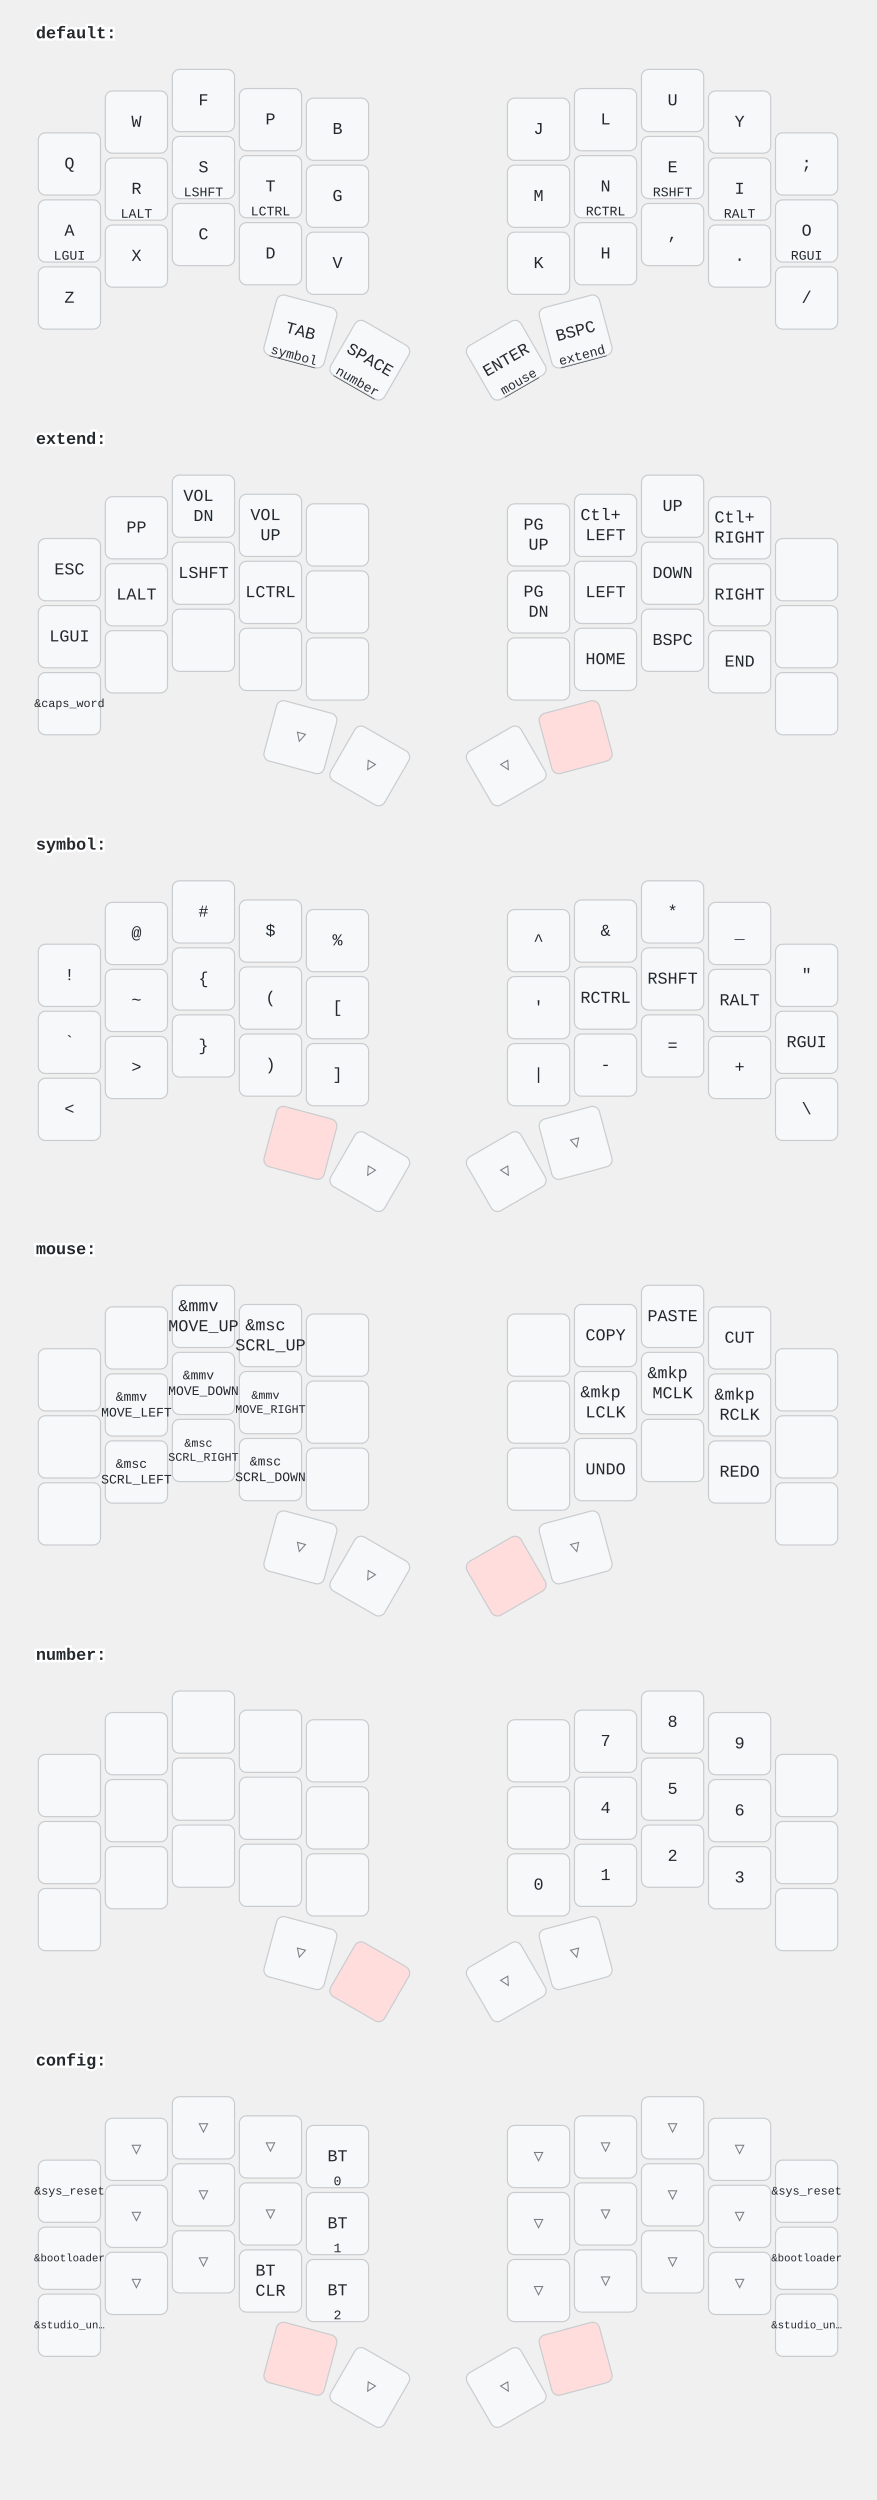
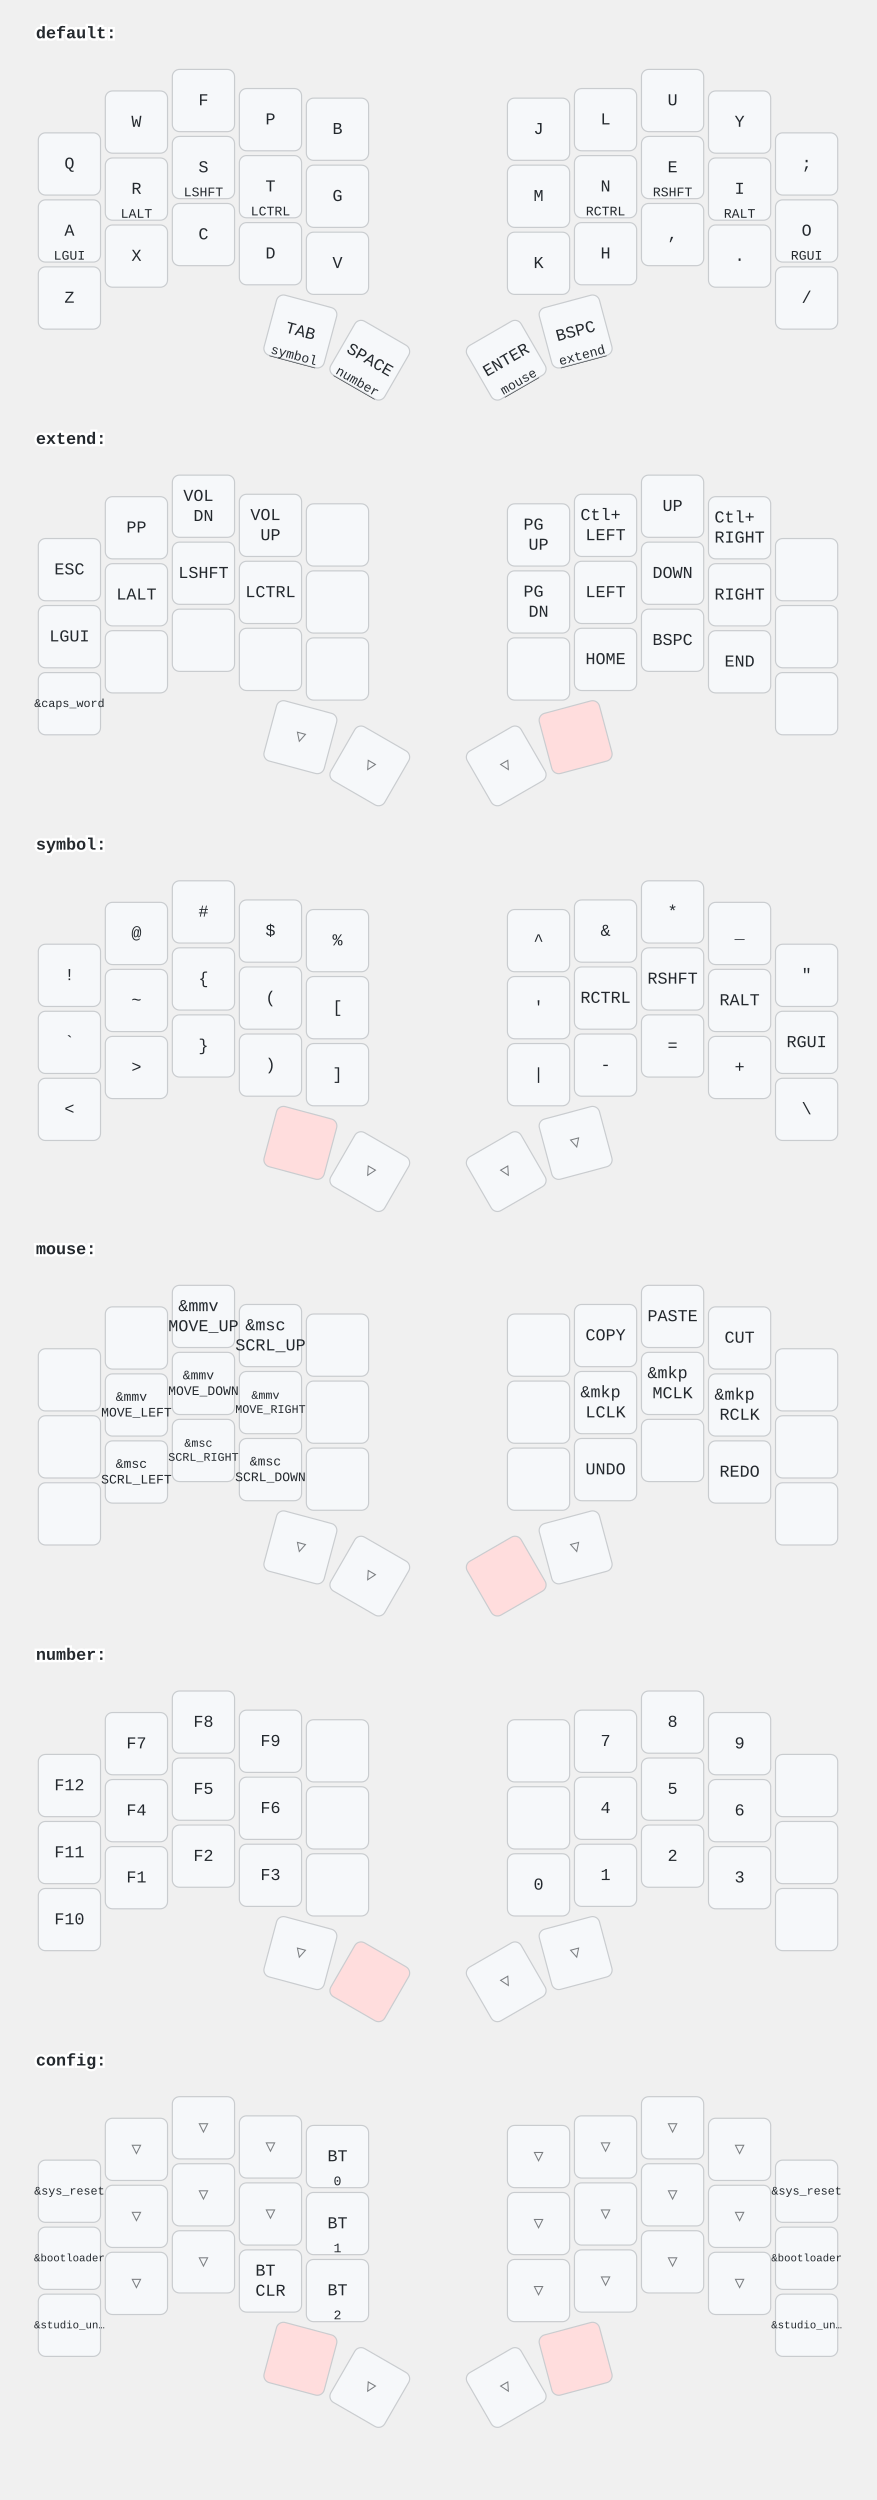
<svg xmlns="http://www.w3.org/2000/svg" width="732" height="2089" viewBox="0 0 732 2089" class="keymap">
  <style>/* inherit to force styles through use tags */
svg path {
    fill: inherit;
}

/* font and background color specifications */
svg.keymap {
    font-family: SFMono-Regular,Consolas,Liberation Mono,Menlo,monospace;
    font-size: 14px;
    font-kerning: normal;
    text-rendering: optimizeLegibility;
    fill: #24292e;
}

/* default key styling */
rect.key {
    fill: #f6f8fa;
}

rect.key, rect.combo {
    stroke: #c9cccf;
    stroke-width: 1;
}

/* default key side styling, only used is draw_key_sides is set */
rect.side {
    filter: brightness(90%);
}

/* color accent for combo boxes */
rect.combo, rect.combo-separate {
    fill: #cdf;
}

/* color accent for held keys */
rect.held, rect.combo.held {
    fill: #fdd;
}

/* color accent for ghost (optional) keys */
rect.ghost, rect.combo.ghost {
    stroke-dasharray: 4, 4;
    stroke-width: 2;
}

text {
    text-anchor: middle;
    dominant-baseline: middle;
}

/* styling for layer labels */
text.label {
    font-weight: bold;
    text-anchor: start;
    stroke: white;
    stroke-width: 4;
    paint-order: stroke;
}

/* styling for optional footer */
text.footer {
    text-anchor: end;
    dominant-baseline: auto;
    stroke: white;
    stroke-width: 4;
    paint-order: stroke;
}

/* styling for combo tap, and key hold/shifted label text */
text.combo, text.hold, text.shifted {
    font-size: 11px;
}

text.hold {
    text-anchor: middle;
    dominant-baseline: auto;
}

text.shifted {
    text-anchor: middle;
    dominant-baseline: hanging;
}

text.layer-activator {
    text-decoration: underline;
}

/* styling for hold/shifted label text in combo box */
text.combo.hold, text.combo.shifted {
    font-size: 8px;
}

/* lighter symbol for transparent keys */
text.trans {
    fill: #7b7e81;
}

/* styling for combo dendrons */
path.combo {
    stroke-width: 1;
    stroke: gray;
    fill: none;
}

/* Start Tabler Icons Cleanup */
/* cannot use height/width with glyphs */
.icon-tabler &gt; path {
    fill: inherit;
    stroke: inherit;
    stroke-width: 2;
}
/* hide tabler's default box */
.icon-tabler &gt; path[stroke="none"][fill="none"] {
    visibility: hidden;
}
/* End Tabler Icons Cleanup */
</style>
  <g transform="translate(30, 0)" class="layer-default">
    <text x="0" y="28" class="label" id="default">default:</text>
    <g transform="translate(0, 56)">
      <g transform="translate(28, 81)" class="key keypos-0">
        <rect rx="6" ry="6" x="-26" y="-26" width="52" height="52" class="key" />
        <text x="0" y="0" class="key tap">Q</text>
      </g>
      <g transform="translate(84, 46)" class="key keypos-1">
        <rect rx="6" ry="6" x="-26" y="-26" width="52" height="52" class="key" />
        <text x="0" y="0" class="key tap">W</text>
      </g>
      <g transform="translate(140, 28)" class="key keypos-2">
        <rect rx="6" ry="6" x="-26" y="-26" width="52" height="52" class="key" />
        <text x="0" y="0" class="key tap">F</text>
      </g>
      <g transform="translate(196, 44)" class="key keypos-3">
        <rect rx="6" ry="6" x="-26" y="-26" width="52" height="52" class="key" />
        <text x="0" y="0" class="key tap">P</text>
      </g>
      <g transform="translate(252, 52)" class="key keypos-4">
        <rect rx="6" ry="6" x="-26" y="-26" width="52" height="52" class="key" />
        <text x="0" y="0" class="key tap">B</text>
      </g>
      <g transform="translate(420, 52)" class="key keypos-5">
        <rect rx="6" ry="6" x="-26" y="-26" width="52" height="52" class="key" />
        <text x="0" y="0" class="key tap">J</text>
      </g>
      <g transform="translate(476, 44)" class="key keypos-6">
        <rect rx="6" ry="6" x="-26" y="-26" width="52" height="52" class="key" />
        <text x="0" y="0" class="key tap">L</text>
      </g>
      <g transform="translate(532, 28)" class="key keypos-7">
        <rect rx="6" ry="6" x="-26" y="-26" width="52" height="52" class="key" />
        <text x="0" y="0" class="key tap">U</text>
      </g>
      <g transform="translate(588, 46)" class="key keypos-8">
        <rect rx="6" ry="6" x="-26" y="-26" width="52" height="52" class="key" />
        <text x="0" y="0" class="key tap">Y</text>
      </g>
      <g transform="translate(644, 81)" class="key keypos-9">
        <rect rx="6" ry="6" x="-26" y="-26" width="52" height="52" class="key" />
        <text x="0" y="0" class="key tap">;</text>
      </g>
      <g transform="translate(28, 137)" class="key keypos-10">
        <rect rx="6" ry="6" x="-26" y="-26" width="52" height="52" class="key" />
        <text x="0" y="0" class="key tap">A</text>
        <text x="0" y="24" class="key hold">LGUI</text>
      </g>
      <g transform="translate(84, 102)" class="key keypos-11">
        <rect rx="6" ry="6" x="-26" y="-26" width="52" height="52" class="key" />
        <text x="0" y="0" class="key tap">R</text>
        <text x="0" y="24" class="key hold">LALT</text>
      </g>
      <g transform="translate(140, 84)" class="key keypos-12">
        <rect rx="6" ry="6" x="-26" y="-26" width="52" height="52" class="key" />
        <text x="0" y="0" class="key tap">S</text>
        <text x="0" y="24" class="key hold">LSHFT</text>
      </g>
      <g transform="translate(196, 100)" class="key keypos-13">
        <rect rx="6" ry="6" x="-26" y="-26" width="52" height="52" class="key" />
        <text x="0" y="0" class="key tap">T</text>
        <text x="0" y="24" class="key hold">LCTRL</text>
      </g>
      <g transform="translate(252, 108)" class="key keypos-14">
        <rect rx="6" ry="6" x="-26" y="-26" width="52" height="52" class="key" />
        <text x="0" y="0" class="key tap">G</text>
      </g>
      <g transform="translate(420, 108)" class="key keypos-15">
        <rect rx="6" ry="6" x="-26" y="-26" width="52" height="52" class="key" />
        <text x="0" y="0" class="key tap">M</text>
      </g>
      <g transform="translate(476, 100)" class="key keypos-16">
        <rect rx="6" ry="6" x="-26" y="-26" width="52" height="52" class="key" />
        <text x="0" y="0" class="key tap">N</text>
        <text x="0" y="24" class="key hold">RCTRL</text>
      </g>
      <g transform="translate(532, 84)" class="key keypos-17">
        <rect rx="6" ry="6" x="-26" y="-26" width="52" height="52" class="key" />
        <text x="0" y="0" class="key tap">E</text>
        <text x="0" y="24" class="key hold">RSHFT</text>
      </g>
      <g transform="translate(588, 102)" class="key keypos-18">
        <rect rx="6" ry="6" x="-26" y="-26" width="52" height="52" class="key" />
        <text x="0" y="0" class="key tap">I</text>
        <text x="0" y="24" class="key hold">RALT</text>
      </g>
      <g transform="translate(644, 137)" class="key keypos-19">
        <rect rx="6" ry="6" x="-26" y="-26" width="52" height="52" class="key" />
        <text x="0" y="0" class="key tap">O</text>
        <text x="0" y="24" class="key hold">RGUI</text>
      </g>
      <g transform="translate(28, 193)" class="key keypos-20">
        <rect rx="6" ry="6" x="-26" y="-26" width="52" height="52" class="key" />
        <text x="0" y="0" class="key tap">Z</text>
      </g>
      <g transform="translate(84, 158)" class="key keypos-21">
        <rect rx="6" ry="6" x="-26" y="-26" width="52" height="52" class="key" />
        <text x="0" y="0" class="key tap">X</text>
      </g>
      <g transform="translate(140, 140)" class="key keypos-22">
        <rect rx="6" ry="6" x="-26" y="-26" width="52" height="52" class="key" />
        <text x="0" y="0" class="key tap">C</text>
      </g>
      <g transform="translate(196, 156)" class="key keypos-23">
        <rect rx="6" ry="6" x="-26" y="-26" width="52" height="52" class="key" />
        <text x="0" y="0" class="key tap">D</text>
      </g>
      <g transform="translate(252, 164)" class="key keypos-24">
        <rect rx="6" ry="6" x="-26" y="-26" width="52" height="52" class="key" />
        <text x="0" y="0" class="key tap">V</text>
      </g>
      <g transform="translate(420, 164)" class="key keypos-25">
        <rect rx="6" ry="6" x="-26" y="-26" width="52" height="52" class="key" />
        <text x="0" y="0" class="key tap">K</text>
      </g>
      <g transform="translate(476, 156)" class="key keypos-26">
        <rect rx="6" ry="6" x="-26" y="-26" width="52" height="52" class="key" />
        <text x="0" y="0" class="key tap">H</text>
      </g>
      <g transform="translate(532, 140)" class="key keypos-27">
        <rect rx="6" ry="6" x="-26" y="-26" width="52" height="52" class="key" />
        <text x="0" y="0" class="key tap">,</text>
      </g>
      <g transform="translate(588, 158)" class="key keypos-28">
        <rect rx="6" ry="6" x="-26" y="-26" width="52" height="52" class="key" />
        <text x="0" y="0" class="key tap">.</text>
      </g>
      <g transform="translate(644, 193)" class="key keypos-29">
        <rect rx="6" ry="6" x="-26" y="-26" width="52" height="52" class="key" />
        <text x="0" y="0" class="key tap">/</text>
      </g>
      <g transform="translate(221, 221) rotate(15.0)" class="key keypos-30">
        <rect rx="6" ry="6" x="-26" y="-26" width="52" height="52" class="key" />
        <text x="0" y="0" class="key tap">TAB</text>
        <a href="#symbol">
          <text x="0" y="24" class="key hold layer-activator">symbol</text>
        </a>
      </g>
      <g transform="translate(279, 245) rotate(30.0)" class="key keypos-31">
        <rect rx="6" ry="6" x="-26" y="-26" width="52" height="52" class="key" />
        <text x="0" y="0" class="key tap">SPACE</text>
        <a href="#number">
          <text x="0" y="24" class="key hold layer-activator">number</text>
        </a>
      </g>
      <g transform="translate(393, 245) rotate(-30.0)" class="key keypos-32">
        <rect rx="6" ry="6" x="-26" y="-26" width="52" height="52" class="key" />
        <text x="0" y="0" class="key tap">ENTER</text>
        <a href="#mouse">
          <text x="0" y="24" class="key hold layer-activator">mouse</text>
        </a>
      </g>
      <g transform="translate(451, 221) rotate(-15.0)" class="key keypos-33">
        <rect rx="6" ry="6" x="-26" y="-26" width="52" height="52" class="key" />
        <text x="0" y="0" class="key tap">BSPC</text>
        <a href="#extend">
          <text x="0" y="24" class="key hold layer-activator">extend</text>
        </a>
      </g>
    </g>
  </g>
  <g transform="translate(30, 339)" class="layer-extend">
    <text x="0" y="28" class="label" id="extend">extend:</text>
    <g transform="translate(0, 56)">
      <g transform="translate(28, 81)" class="key keypos-0">
        <rect rx="6" ry="6" x="-26" y="-26" width="52" height="52" class="key" />
        <text x="0" y="0" class="key tap">ESC</text>
      </g>
      <g transform="translate(84, 46)" class="key keypos-1">
        <rect rx="6" ry="6" x="-26" y="-26" width="52" height="52" class="key" />
        <text x="0" y="0" class="key tap">PP</text>
      </g>
      <g transform="translate(140, 28)" class="key keypos-2">
        <rect rx="6" ry="6" x="-26" y="-26" width="52" height="52" class="key" />
        <text x="0" y="0" class="key tap">
          <tspan x="0" dy="-0.6em">VOL</tspan>
          <tspan x="0" dy="1.2em">DN</tspan>
        </text>
      </g>
      <g transform="translate(196, 44)" class="key keypos-3">
        <rect rx="6" ry="6" x="-26" y="-26" width="52" height="52" class="key" />
        <text x="0" y="0" class="key tap">
          <tspan x="0" dy="-0.6em">VOL</tspan>
          <tspan x="0" dy="1.2em">UP</tspan>
        </text>
      </g>
      <g transform="translate(252, 52)" class="key keypos-4">
        <rect rx="6" ry="6" x="-26" y="-26" width="52" height="52" class="key" />
      </g>
      <g transform="translate(420, 52)" class="key keypos-5">
        <rect rx="6" ry="6" x="-26" y="-26" width="52" height="52" class="key" />
        <text x="0" y="0" class="key tap">
          <tspan x="0" dy="-0.6em">PG</tspan>
          <tspan x="0" dy="1.2em">UP</tspan>
        </text>
      </g>
      <g transform="translate(476, 44)" class="key keypos-6">
        <rect rx="6" ry="6" x="-26" y="-26" width="52" height="52" class="key" />
        <text x="0" y="0" class="key tap">
          <tspan x="0" dy="-0.6em">Ctl+</tspan>
          <tspan x="0" dy="1.2em">LEFT</tspan>
        </text>
      </g>
      <g transform="translate(532, 28)" class="key keypos-7">
        <rect rx="6" ry="6" x="-26" y="-26" width="52" height="52" class="key" />
        <text x="0" y="0" class="key tap">UP</text>
      </g>
      <g transform="translate(588, 46)" class="key keypos-8">
        <rect rx="6" ry="6" x="-26" y="-26" width="52" height="52" class="key" />
        <text x="0" y="0" class="key tap">
          <tspan x="0" dy="-0.6em">Ctl+</tspan>
          <tspan x="0" dy="1.2em">RIGHT</tspan>
        </text>
      </g>
      <g transform="translate(644, 81)" class="key keypos-9">
        <rect rx="6" ry="6" x="-26" y="-26" width="52" height="52" class="key" />
      </g>
      <g transform="translate(28, 137)" class="key keypos-10">
        <rect rx="6" ry="6" x="-26" y="-26" width="52" height="52" class="key" />
        <text x="0" y="0" class="key tap">LGUI</text>
      </g>
      <g transform="translate(84, 102)" class="key keypos-11">
        <rect rx="6" ry="6" x="-26" y="-26" width="52" height="52" class="key" />
        <text x="0" y="0" class="key tap">LALT</text>
      </g>
      <g transform="translate(140, 84)" class="key keypos-12">
        <rect rx="6" ry="6" x="-26" y="-26" width="52" height="52" class="key" />
        <text x="0" y="0" class="key tap">LSHFT</text>
      </g>
      <g transform="translate(196, 100)" class="key keypos-13">
        <rect rx="6" ry="6" x="-26" y="-26" width="52" height="52" class="key" />
        <text x="0" y="0" class="key tap">LCTRL</text>
      </g>
      <g transform="translate(252, 108)" class="key keypos-14">
        <rect rx="6" ry="6" x="-26" y="-26" width="52" height="52" class="key" />
      </g>
      <g transform="translate(420, 108)" class="key keypos-15">
        <rect rx="6" ry="6" x="-26" y="-26" width="52" height="52" class="key" />
        <text x="0" y="0" class="key tap">
          <tspan x="0" dy="-0.6em">PG</tspan>
          <tspan x="0" dy="1.2em">DN</tspan>
        </text>
      </g>
      <g transform="translate(476, 100)" class="key keypos-16">
        <rect rx="6" ry="6" x="-26" y="-26" width="52" height="52" class="key" />
        <text x="0" y="0" class="key tap">LEFT</text>
      </g>
      <g transform="translate(532, 84)" class="key keypos-17">
        <rect rx="6" ry="6" x="-26" y="-26" width="52" height="52" class="key" />
        <text x="0" y="0" class="key tap">DOWN</text>
      </g>
      <g transform="translate(588, 102)" class="key keypos-18">
        <rect rx="6" ry="6" x="-26" y="-26" width="52" height="52" class="key" />
        <text x="0" y="0" class="key tap">RIGHT</text>
      </g>
      <g transform="translate(644, 137)" class="key keypos-19">
        <rect rx="6" ry="6" x="-26" y="-26" width="52" height="52" class="key" />
      </g>
      <g transform="translate(28, 193)" class="key keypos-20">
        <rect rx="6" ry="6" x="-26" y="-26" width="52" height="52" class="key" />
        <text x="0" y="0" class="key tap">
          <tspan style="font-size: 70%">&amp;caps_word</tspan>
        </text>
      </g>
      <g transform="translate(84, 158)" class="key keypos-21">
        <rect rx="6" ry="6" x="-26" y="-26" width="52" height="52" class="key" />
      </g>
      <g transform="translate(140, 140)" class="key keypos-22">
        <rect rx="6" ry="6" x="-26" y="-26" width="52" height="52" class="key" />
      </g>
      <g transform="translate(196, 156)" class="key keypos-23">
        <rect rx="6" ry="6" x="-26" y="-26" width="52" height="52" class="key" />
      </g>
      <g transform="translate(252, 164)" class="key keypos-24">
        <rect rx="6" ry="6" x="-26" y="-26" width="52" height="52" class="key" />
      </g>
      <g transform="translate(420, 164)" class="key keypos-25">
        <rect rx="6" ry="6" x="-26" y="-26" width="52" height="52" class="key" />
      </g>
      <g transform="translate(476, 156)" class="key keypos-26">
        <rect rx="6" ry="6" x="-26" y="-26" width="52" height="52" class="key" />
        <text x="0" y="0" class="key tap">HOME</text>
      </g>
      <g transform="translate(532, 140)" class="key keypos-27">
        <rect rx="6" ry="6" x="-26" y="-26" width="52" height="52" class="key" />
        <text x="0" y="0" class="key tap">BSPC</text>
      </g>
      <g transform="translate(588, 158)" class="key keypos-28">
        <rect rx="6" ry="6" x="-26" y="-26" width="52" height="52" class="key" />
        <text x="0" y="0" class="key tap">END</text>
      </g>
      <g transform="translate(644, 193)" class="key keypos-29">
        <rect rx="6" ry="6" x="-26" y="-26" width="52" height="52" class="key" />
      </g>
      <g transform="translate(221, 221) rotate(15.0)" class="key trans keypos-30">
        <rect rx="6" ry="6" x="-26" y="-26" width="52" height="52" class="key trans" />
        <text x="0" y="0" class="key trans tap">▽</text>
      </g>
      <g transform="translate(279, 245) rotate(30.0)" class="key trans keypos-31">
        <rect rx="6" ry="6" x="-26" y="-26" width="52" height="52" class="key trans" />
        <text x="0" y="0" class="key trans tap">▽</text>
      </g>
      <g transform="translate(393, 245) rotate(-30.0)" class="key trans keypos-32">
        <rect rx="6" ry="6" x="-26" y="-26" width="52" height="52" class="key trans" />
        <text x="0" y="0" class="key trans tap">▽</text>
      </g>
      <g transform="translate(451, 221) rotate(-15.0)" class="key held keypos-33">
        <rect rx="6" ry="6" x="-26" y="-26" width="52" height="52" class="key held" />
      </g>
    </g>
  </g>
  <g transform="translate(30, 678)" class="layer-symbol">
    <text x="0" y="28" class="label" id="symbol">symbol:</text>
    <g transform="translate(0, 56)">
      <g transform="translate(28, 81)" class="key keypos-0">
        <rect rx="6" ry="6" x="-26" y="-26" width="52" height="52" class="key" />
        <text x="0" y="0" class="key tap">!</text>
      </g>
      <g transform="translate(84, 46)" class="key keypos-1">
        <rect rx="6" ry="6" x="-26" y="-26" width="52" height="52" class="key" />
        <text x="0" y="0" class="key tap">@</text>
      </g>
      <g transform="translate(140, 28)" class="key keypos-2">
        <rect rx="6" ry="6" x="-26" y="-26" width="52" height="52" class="key" />
        <text x="0" y="0" class="key tap">#</text>
      </g>
      <g transform="translate(196, 44)" class="key keypos-3">
        <rect rx="6" ry="6" x="-26" y="-26" width="52" height="52" class="key" />
        <text x="0" y="0" class="key tap">$</text>
      </g>
      <g transform="translate(252, 52)" class="key keypos-4">
        <rect rx="6" ry="6" x="-26" y="-26" width="52" height="52" class="key" />
        <text x="0" y="0" class="key tap">%</text>
      </g>
      <g transform="translate(420, 52)" class="key keypos-5">
        <rect rx="6" ry="6" x="-26" y="-26" width="52" height="52" class="key" />
        <text x="0" y="0" class="key tap">^</text>
      </g>
      <g transform="translate(476, 44)" class="key keypos-6">
        <rect rx="6" ry="6" x="-26" y="-26" width="52" height="52" class="key" />
        <text x="0" y="0" class="key tap">&amp;</text>
      </g>
      <g transform="translate(532, 28)" class="key keypos-7">
        <rect rx="6" ry="6" x="-26" y="-26" width="52" height="52" class="key" />
        <text x="0" y="0" class="key tap">*</text>
      </g>
      <g transform="translate(588, 46)" class="key keypos-8">
        <rect rx="6" ry="6" x="-26" y="-26" width="52" height="52" class="key" />
        <text x="0" y="0" class="key tap">_</text>
      </g>
      <g transform="translate(644, 81)" class="key keypos-9">
        <rect rx="6" ry="6" x="-26" y="-26" width="52" height="52" class="key" />
        <text x="0" y="0" class="key tap">"</text>
      </g>
      <g transform="translate(28, 137)" class="key keypos-10">
        <rect rx="6" ry="6" x="-26" y="-26" width="52" height="52" class="key" />
        <text x="0" y="0" class="key tap">`</text>
      </g>
      <g transform="translate(84, 102)" class="key keypos-11">
        <rect rx="6" ry="6" x="-26" y="-26" width="52" height="52" class="key" />
        <text x="0" y="0" class="key tap">~</text>
      </g>
      <g transform="translate(140, 84)" class="key keypos-12">
        <rect rx="6" ry="6" x="-26" y="-26" width="52" height="52" class="key" />
        <text x="0" y="0" class="key tap">{</text>
      </g>
      <g transform="translate(196, 100)" class="key keypos-13">
        <rect rx="6" ry="6" x="-26" y="-26" width="52" height="52" class="key" />
        <text x="0" y="0" class="key tap">(</text>
      </g>
      <g transform="translate(252, 108)" class="key keypos-14">
        <rect rx="6" ry="6" x="-26" y="-26" width="52" height="52" class="key" />
        <text x="0" y="0" class="key tap">[</text>
      </g>
      <g transform="translate(420, 108)" class="key keypos-15">
        <rect rx="6" ry="6" x="-26" y="-26" width="52" height="52" class="key" />
        <text x="0" y="0" class="key tap">'</text>
      </g>
      <g transform="translate(476, 100)" class="key keypos-16">
        <rect rx="6" ry="6" x="-26" y="-26" width="52" height="52" class="key" />
        <text x="0" y="0" class="key tap">RCTRL</text>
      </g>
      <g transform="translate(532, 84)" class="key keypos-17">
        <rect rx="6" ry="6" x="-26" y="-26" width="52" height="52" class="key" />
        <text x="0" y="0" class="key tap">RSHFT</text>
      </g>
      <g transform="translate(588, 102)" class="key keypos-18">
        <rect rx="6" ry="6" x="-26" y="-26" width="52" height="52" class="key" />
        <text x="0" y="0" class="key tap">RALT</text>
      </g>
      <g transform="translate(644, 137)" class="key keypos-19">
        <rect rx="6" ry="6" x="-26" y="-26" width="52" height="52" class="key" />
        <text x="0" y="0" class="key tap">RGUI</text>
      </g>
      <g transform="translate(28, 193)" class="key keypos-20">
        <rect rx="6" ry="6" x="-26" y="-26" width="52" height="52" class="key" />
        <text x="0" y="0" class="key tap">&lt;</text>
      </g>
      <g transform="translate(84, 158)" class="key keypos-21">
        <rect rx="6" ry="6" x="-26" y="-26" width="52" height="52" class="key" />
        <text x="0" y="0" class="key tap">&gt;</text>
      </g>
      <g transform="translate(140, 140)" class="key keypos-22">
        <rect rx="6" ry="6" x="-26" y="-26" width="52" height="52" class="key" />
        <text x="0" y="0" class="key tap">}</text>
      </g>
      <g transform="translate(196, 156)" class="key keypos-23">
        <rect rx="6" ry="6" x="-26" y="-26" width="52" height="52" class="key" />
        <text x="0" y="0" class="key tap">)</text>
      </g>
      <g transform="translate(252, 164)" class="key keypos-24">
        <rect rx="6" ry="6" x="-26" y="-26" width="52" height="52" class="key" />
        <text x="0" y="0" class="key tap">]</text>
      </g>
      <g transform="translate(420, 164)" class="key keypos-25">
        <rect rx="6" ry="6" x="-26" y="-26" width="52" height="52" class="key" />
        <text x="0" y="0" class="key tap">|</text>
      </g>
      <g transform="translate(476, 156)" class="key keypos-26">
        <rect rx="6" ry="6" x="-26" y="-26" width="52" height="52" class="key" />
        <text x="0" y="0" class="key tap">-</text>
      </g>
      <g transform="translate(532, 140)" class="key keypos-27">
        <rect rx="6" ry="6" x="-26" y="-26" width="52" height="52" class="key" />
        <text x="0" y="0" class="key tap">=</text>
      </g>
      <g transform="translate(588, 158)" class="key keypos-28">
        <rect rx="6" ry="6" x="-26" y="-26" width="52" height="52" class="key" />
        <text x="0" y="0" class="key tap">+</text>
      </g>
      <g transform="translate(644, 193)" class="key keypos-29">
        <rect rx="6" ry="6" x="-26" y="-26" width="52" height="52" class="key" />
        <text x="0" y="0" class="key tap">\</text>
      </g>
      <g transform="translate(221, 221) rotate(15.0)" class="key held keypos-30">
        <rect rx="6" ry="6" x="-26" y="-26" width="52" height="52" class="key held" />
      </g>
      <g transform="translate(279, 245) rotate(30.0)" class="key trans keypos-31">
        <rect rx="6" ry="6" x="-26" y="-26" width="52" height="52" class="key trans" />
        <text x="0" y="0" class="key trans tap">▽</text>
      </g>
      <g transform="translate(393, 245) rotate(-30.0)" class="key trans keypos-32">
        <rect rx="6" ry="6" x="-26" y="-26" width="52" height="52" class="key trans" />
        <text x="0" y="0" class="key trans tap">▽</text>
      </g>
      <g transform="translate(451, 221) rotate(-15.0)" class="key trans keypos-33">
        <rect rx="6" ry="6" x="-26" y="-26" width="52" height="52" class="key trans" />
        <text x="0" y="0" class="key trans tap">▽</text>
      </g>
    </g>
  </g>
  <g transform="translate(30, 1016)" class="layer-mouse">
    <text x="0" y="28" class="label" id="mouse">mouse:</text>
    <g transform="translate(0, 56)">
      <g transform="translate(28, 81)" class="key keypos-0">
        <rect rx="6" ry="6" x="-26" y="-26" width="52" height="52" class="key" />
      </g>
      <g transform="translate(84, 46)" class="key keypos-1">
        <rect rx="6" ry="6" x="-26" y="-26" width="52" height="52" class="key" />
      </g>
      <g transform="translate(140, 28)" class="key keypos-2">
        <rect rx="6" ry="6" x="-26" y="-26" width="52" height="52" class="key" />
        <text x="0" y="0" class="key tap">
          <tspan x="0" dy="-0.6em">&amp;mmv</tspan>
          <tspan x="0" dy="1.2em">MOVE_UP</tspan>
        </text>
      </g>
      <g transform="translate(196, 44)" class="key keypos-3">
        <rect rx="6" ry="6" x="-26" y="-26" width="52" height="52" class="key" />
        <text x="0" y="0" class="key tap">
          <tspan x="0" dy="-0.6em">&amp;msc</tspan>
          <tspan x="0" dy="1.2em">SCRL_UP</tspan>
        </text>
      </g>
      <g transform="translate(252, 52)" class="key keypos-4">
        <rect rx="6" ry="6" x="-26" y="-26" width="52" height="52" class="key" />
      </g>
      <g transform="translate(420, 52)" class="key keypos-5">
        <rect rx="6" ry="6" x="-26" y="-26" width="52" height="52" class="key" />
      </g>
      <g transform="translate(476, 44)" class="key keypos-6">
        <rect rx="6" ry="6" x="-26" y="-26" width="52" height="52" class="key" />
        <text x="0" y="0" class="key tap">COPY</text>
      </g>
      <g transform="translate(532, 28)" class="key keypos-7">
        <rect rx="6" ry="6" x="-26" y="-26" width="52" height="52" class="key" />
        <text x="0" y="0" class="key tap">PASTE</text>
      </g>
      <g transform="translate(588, 46)" class="key keypos-8">
        <rect rx="6" ry="6" x="-26" y="-26" width="52" height="52" class="key" />
        <text x="0" y="0" class="key tap">CUT</text>
      </g>
      <g transform="translate(644, 81)" class="key keypos-9">
        <rect rx="6" ry="6" x="-26" y="-26" width="52" height="52" class="key" />
      </g>
      <g transform="translate(28, 137)" class="key keypos-10">
        <rect rx="6" ry="6" x="-26" y="-26" width="52" height="52" class="key" />
      </g>
      <g transform="translate(84, 102)" class="key keypos-11">
        <rect rx="6" ry="6" x="-26" y="-26" width="52" height="52" class="key" />
        <text x="0" y="0" class="key tap">
          <tspan x="0" dy="-0.6em" style="font-size: 78%">&amp;mmv</tspan>
          <tspan x="0" dy="1.2em" style="font-size: 78%">MOVE_LEFT</tspan>
        </text>
      </g>
      <g transform="translate(140, 84)" class="key keypos-12">
        <rect rx="6" ry="6" x="-26" y="-26" width="52" height="52" class="key" />
        <text x="0" y="0" class="key tap">
          <tspan x="0" dy="-0.6em" style="font-size: 78%">&amp;mmv</tspan>
          <tspan x="0" dy="1.2em" style="font-size: 78%">MOVE_DOWN</tspan>
        </text>
      </g>
      <g transform="translate(196, 100)" class="key keypos-13">
        <rect rx="6" ry="6" x="-26" y="-26" width="52" height="52" class="key" />
        <text x="0" y="0" class="key tap">
          <tspan x="0" dy="-0.6em" style="font-size: 70%">&amp;mmv</tspan>
          <tspan x="0" dy="1.2em" style="font-size: 70%">MOVE_RIGHT</tspan>
        </text>
      </g>
      <g transform="translate(252, 108)" class="key keypos-14">
        <rect rx="6" ry="6" x="-26" y="-26" width="52" height="52" class="key" />
      </g>
      <g transform="translate(420, 108)" class="key keypos-15">
        <rect rx="6" ry="6" x="-26" y="-26" width="52" height="52" class="key" />
      </g>
      <g transform="translate(476, 100)" class="key keypos-16">
        <rect rx="6" ry="6" x="-26" y="-26" width="52" height="52" class="key" />
        <text x="0" y="0" class="key tap">
          <tspan x="0" dy="-0.6em">&amp;mkp</tspan>
          <tspan x="0" dy="1.2em">LCLK</tspan>
        </text>
      </g>
      <g transform="translate(532, 84)" class="key keypos-17">
        <rect rx="6" ry="6" x="-26" y="-26" width="52" height="52" class="key" />
        <text x="0" y="0" class="key tap">
          <tspan x="0" dy="-0.6em">&amp;mkp</tspan>
          <tspan x="0" dy="1.2em">MCLK</tspan>
        </text>
      </g>
      <g transform="translate(588, 102)" class="key keypos-18">
        <rect rx="6" ry="6" x="-26" y="-26" width="52" height="52" class="key" />
        <text x="0" y="0" class="key tap">
          <tspan x="0" dy="-0.6em">&amp;mkp</tspan>
          <tspan x="0" dy="1.2em">RCLK</tspan>
        </text>
      </g>
      <g transform="translate(644, 137)" class="key keypos-19">
        <rect rx="6" ry="6" x="-26" y="-26" width="52" height="52" class="key" />
      </g>
      <g transform="translate(28, 193)" class="key keypos-20">
        <rect rx="6" ry="6" x="-26" y="-26" width="52" height="52" class="key" />
      </g>
      <g transform="translate(84, 158)" class="key keypos-21">
        <rect rx="6" ry="6" x="-26" y="-26" width="52" height="52" class="key" />
        <text x="0" y="0" class="key tap">
          <tspan x="0" dy="-0.6em" style="font-size: 78%">&amp;msc</tspan>
          <tspan x="0" dy="1.2em" style="font-size: 78%">SCRL_LEFT</tspan>
        </text>
      </g>
      <g transform="translate(140, 140)" class="key keypos-22">
        <rect rx="6" ry="6" x="-26" y="-26" width="52" height="52" class="key" />
        <text x="0" y="0" class="key tap">
          <tspan x="0" dy="-0.6em" style="font-size: 70%">&amp;msc</tspan>
          <tspan x="0" dy="1.2em" style="font-size: 70%">SCRL_RIGHT</tspan>
        </text>
      </g>
      <g transform="translate(196, 156)" class="key keypos-23">
        <rect rx="6" ry="6" x="-26" y="-26" width="52" height="52" class="key" />
        <text x="0" y="0" class="key tap">
          <tspan x="0" dy="-0.6em" style="font-size: 78%">&amp;msc</tspan>
          <tspan x="0" dy="1.2em" style="font-size: 78%">SCRL_DOWN</tspan>
        </text>
      </g>
      <g transform="translate(252, 164)" class="key keypos-24">
        <rect rx="6" ry="6" x="-26" y="-26" width="52" height="52" class="key" />
      </g>
      <g transform="translate(420, 164)" class="key keypos-25">
        <rect rx="6" ry="6" x="-26" y="-26" width="52" height="52" class="key" />
      </g>
      <g transform="translate(476, 156)" class="key keypos-26">
        <rect rx="6" ry="6" x="-26" y="-26" width="52" height="52" class="key" />
        <text x="0" y="0" class="key tap">UNDO</text>
      </g>
      <g transform="translate(532, 140)" class="key keypos-27">
        <rect rx="6" ry="6" x="-26" y="-26" width="52" height="52" class="key" />
      </g>
      <g transform="translate(588, 158)" class="key keypos-28">
        <rect rx="6" ry="6" x="-26" y="-26" width="52" height="52" class="key" />
        <text x="0" y="0" class="key tap">REDO</text>
      </g>
      <g transform="translate(644, 193)" class="key keypos-29">
        <rect rx="6" ry="6" x="-26" y="-26" width="52" height="52" class="key" />
      </g>
      <g transform="translate(221, 221) rotate(15.0)" class="key trans keypos-30">
        <rect rx="6" ry="6" x="-26" y="-26" width="52" height="52" class="key trans" />
        <text x="0" y="0" class="key trans tap">▽</text>
      </g>
      <g transform="translate(279, 245) rotate(30.0)" class="key trans keypos-31">
        <rect rx="6" ry="6" x="-26" y="-26" width="52" height="52" class="key trans" />
        <text x="0" y="0" class="key trans tap">▽</text>
      </g>
      <g transform="translate(393, 245) rotate(-30.0)" class="key held keypos-32">
        <rect rx="6" ry="6" x="-26" y="-26" width="52" height="52" class="key held" />
      </g>
      <g transform="translate(451, 221) rotate(-15.0)" class="key trans keypos-33">
        <rect rx="6" ry="6" x="-26" y="-26" width="52" height="52" class="key trans" />
        <text x="0" y="0" class="key trans tap">▽</text>
      </g>
    </g>
  </g>
  <g transform="translate(30, 1355)" class="layer-number">
    <text x="0" y="28" class="label" id="number">number:</text>
    <g transform="translate(0, 56)">
      <g transform="translate(28, 81)" class="key keypos-0">
        <rect rx="6" ry="6" x="-26" y="-26" width="52" height="52" class="key" />
+         <text x="0" y="0" class="key tap">F12</text>
      </g>
      <g transform="translate(84, 46)" class="key keypos-1">
        <rect rx="6" ry="6" x="-26" y="-26" width="52" height="52" class="key" />
+         <text x="0" y="0" class="key tap">F7</text>
      </g>
      <g transform="translate(140, 28)" class="key keypos-2">
        <rect rx="6" ry="6" x="-26" y="-26" width="52" height="52" class="key" />
+         <text x="0" y="0" class="key tap">F8</text>
      </g>
      <g transform="translate(196, 44)" class="key keypos-3">
        <rect rx="6" ry="6" x="-26" y="-26" width="52" height="52" class="key" />
+         <text x="0" y="0" class="key tap">F9</text>
      </g>
      <g transform="translate(252, 52)" class="key keypos-4">
        <rect rx="6" ry="6" x="-26" y="-26" width="52" height="52" class="key" />
      </g>
      <g transform="translate(420, 52)" class="key keypos-5">
        <rect rx="6" ry="6" x="-26" y="-26" width="52" height="52" class="key" />
      </g>
      <g transform="translate(476, 44)" class="key keypos-6">
        <rect rx="6" ry="6" x="-26" y="-26" width="52" height="52" class="key" />
        <text x="0" y="0" class="key tap">7</text>
      </g>
      <g transform="translate(532, 28)" class="key keypos-7">
        <rect rx="6" ry="6" x="-26" y="-26" width="52" height="52" class="key" />
        <text x="0" y="0" class="key tap">8</text>
      </g>
      <g transform="translate(588, 46)" class="key keypos-8">
        <rect rx="6" ry="6" x="-26" y="-26" width="52" height="52" class="key" />
        <text x="0" y="0" class="key tap">9</text>
      </g>
      <g transform="translate(644, 81)" class="key keypos-9">
        <rect rx="6" ry="6" x="-26" y="-26" width="52" height="52" class="key" />
      </g>
      <g transform="translate(28, 137)" class="key keypos-10">
        <rect rx="6" ry="6" x="-26" y="-26" width="52" height="52" class="key" />
+         <text x="0" y="0" class="key tap">F11</text>
      </g>
      <g transform="translate(84, 102)" class="key keypos-11">
        <rect rx="6" ry="6" x="-26" y="-26" width="52" height="52" class="key" />
+         <text x="0" y="0" class="key tap">F4</text>
      </g>
      <g transform="translate(140, 84)" class="key keypos-12">
        <rect rx="6" ry="6" x="-26" y="-26" width="52" height="52" class="key" />
+         <text x="0" y="0" class="key tap">F5</text>
      </g>
      <g transform="translate(196, 100)" class="key keypos-13">
        <rect rx="6" ry="6" x="-26" y="-26" width="52" height="52" class="key" />
+         <text x="0" y="0" class="key tap">F6</text>
      </g>
      <g transform="translate(252, 108)" class="key keypos-14">
        <rect rx="6" ry="6" x="-26" y="-26" width="52" height="52" class="key" />
      </g>
      <g transform="translate(420, 108)" class="key keypos-15">
        <rect rx="6" ry="6" x="-26" y="-26" width="52" height="52" class="key" />
      </g>
      <g transform="translate(476, 100)" class="key keypos-16">
        <rect rx="6" ry="6" x="-26" y="-26" width="52" height="52" class="key" />
        <text x="0" y="0" class="key tap">4</text>
      </g>
      <g transform="translate(532, 84)" class="key keypos-17">
        <rect rx="6" ry="6" x="-26" y="-26" width="52" height="52" class="key" />
        <text x="0" y="0" class="key tap">5</text>
      </g>
      <g transform="translate(588, 102)" class="key keypos-18">
        <rect rx="6" ry="6" x="-26" y="-26" width="52" height="52" class="key" />
        <text x="0" y="0" class="key tap">6</text>
      </g>
      <g transform="translate(644, 137)" class="key keypos-19">
        <rect rx="6" ry="6" x="-26" y="-26" width="52" height="52" class="key" />
      </g>
      <g transform="translate(28, 193)" class="key keypos-20">
        <rect rx="6" ry="6" x="-26" y="-26" width="52" height="52" class="key" />
+         <text x="0" y="0" class="key tap">F10</text>
      </g>
      <g transform="translate(84, 158)" class="key keypos-21">
        <rect rx="6" ry="6" x="-26" y="-26" width="52" height="52" class="key" />
+         <text x="0" y="0" class="key tap">F1</text>
      </g>
      <g transform="translate(140, 140)" class="key keypos-22">
        <rect rx="6" ry="6" x="-26" y="-26" width="52" height="52" class="key" />
+         <text x="0" y="0" class="key tap">F2</text>
      </g>
      <g transform="translate(196, 156)" class="key keypos-23">
        <rect rx="6" ry="6" x="-26" y="-26" width="52" height="52" class="key" />
+         <text x="0" y="0" class="key tap">F3</text>
      </g>
      <g transform="translate(252, 164)" class="key keypos-24">
        <rect rx="6" ry="6" x="-26" y="-26" width="52" height="52" class="key" />
      </g>
      <g transform="translate(420, 164)" class="key keypos-25">
        <rect rx="6" ry="6" x="-26" y="-26" width="52" height="52" class="key" />
        <text x="0" y="0" class="key tap">0</text>
      </g>
      <g transform="translate(476, 156)" class="key keypos-26">
        <rect rx="6" ry="6" x="-26" y="-26" width="52" height="52" class="key" />
        <text x="0" y="0" class="key tap">1</text>
      </g>
      <g transform="translate(532, 140)" class="key keypos-27">
        <rect rx="6" ry="6" x="-26" y="-26" width="52" height="52" class="key" />
        <text x="0" y="0" class="key tap">2</text>
      </g>
      <g transform="translate(588, 158)" class="key keypos-28">
        <rect rx="6" ry="6" x="-26" y="-26" width="52" height="52" class="key" />
        <text x="0" y="0" class="key tap">3</text>
      </g>
      <g transform="translate(644, 193)" class="key keypos-29">
        <rect rx="6" ry="6" x="-26" y="-26" width="52" height="52" class="key" />
      </g>
      <g transform="translate(221, 221) rotate(15.0)" class="key trans keypos-30">
        <rect rx="6" ry="6" x="-26" y="-26" width="52" height="52" class="key trans" />
        <text x="0" y="0" class="key trans tap">▽</text>
      </g>
      <g transform="translate(279, 245) rotate(30.0)" class="key held keypos-31">
        <rect rx="6" ry="6" x="-26" y="-26" width="52" height="52" class="key held" />
      </g>
      <g transform="translate(393, 245) rotate(-30.0)" class="key trans keypos-32">
        <rect rx="6" ry="6" x="-26" y="-26" width="52" height="52" class="key trans" />
        <text x="0" y="0" class="key trans tap">▽</text>
      </g>
      <g transform="translate(451, 221) rotate(-15.0)" class="key trans keypos-33">
        <rect rx="6" ry="6" x="-26" y="-26" width="52" height="52" class="key trans" />
        <text x="0" y="0" class="key trans tap">▽</text>
      </g>
    </g>
  </g>
  <g transform="translate(30, 1694)" class="layer-config">
    <text x="0" y="28" class="label" id="config">config:</text>
    <g transform="translate(0, 56)">
      <g transform="translate(28, 81)" class="key keypos-0">
        <rect rx="6" ry="6" x="-26" y="-26" width="52" height="52" class="key" />
        <text x="0" y="0" class="key tap">
          <tspan style="font-size: 70%">&amp;sys_reset</tspan>
        </text>
      </g>
      <g transform="translate(84, 46)" class="key trans keypos-1">
        <rect rx="6" ry="6" x="-26" y="-26" width="52" height="52" class="key trans" />
        <text x="0" y="0" class="key trans tap">▽</text>
      </g>
      <g transform="translate(140, 28)" class="key trans keypos-2">
        <rect rx="6" ry="6" x="-26" y="-26" width="52" height="52" class="key trans" />
        <text x="0" y="0" class="key trans tap">▽</text>
      </g>
      <g transform="translate(196, 44)" class="key trans keypos-3">
        <rect rx="6" ry="6" x="-26" y="-26" width="52" height="52" class="key trans" />
        <text x="0" y="0" class="key trans tap">▽</text>
      </g>
      <g transform="translate(252, 52)" class="key keypos-4">
        <rect rx="6" ry="6" x="-26" y="-26" width="52" height="52" class="key" />
        <text x="0" y="0" class="key tap">BT</text>
        <text x="0" y="24" class="key hold">0</text>
      </g>
      <g transform="translate(420, 52)" class="key trans keypos-5">
        <rect rx="6" ry="6" x="-26" y="-26" width="52" height="52" class="key trans" />
        <text x="0" y="0" class="key trans tap">▽</text>
      </g>
      <g transform="translate(476, 44)" class="key trans keypos-6">
        <rect rx="6" ry="6" x="-26" y="-26" width="52" height="52" class="key trans" />
        <text x="0" y="0" class="key trans tap">▽</text>
      </g>
      <g transform="translate(532, 28)" class="key trans keypos-7">
        <rect rx="6" ry="6" x="-26" y="-26" width="52" height="52" class="key trans" />
        <text x="0" y="0" class="key trans tap">▽</text>
      </g>
      <g transform="translate(588, 46)" class="key trans keypos-8">
        <rect rx="6" ry="6" x="-26" y="-26" width="52" height="52" class="key trans" />
        <text x="0" y="0" class="key trans tap">▽</text>
      </g>
      <g transform="translate(644, 81)" class="key keypos-9">
        <rect rx="6" ry="6" x="-26" y="-26" width="52" height="52" class="key" />
        <text x="0" y="0" class="key tap">
          <tspan style="font-size: 70%">&amp;sys_reset</tspan>
        </text>
      </g>
      <g transform="translate(28, 137)" class="key keypos-10">
        <rect rx="6" ry="6" x="-26" y="-26" width="52" height="52" class="key" />
        <text x="0" y="0" class="key tap">
          <tspan style="font-size: 64%">&amp;bootloader</tspan>
        </text>
      </g>
      <g transform="translate(84, 102)" class="key trans keypos-11">
        <rect rx="6" ry="6" x="-26" y="-26" width="52" height="52" class="key trans" />
        <text x="0" y="0" class="key trans tap">▽</text>
      </g>
      <g transform="translate(140, 84)" class="key trans keypos-12">
        <rect rx="6" ry="6" x="-26" y="-26" width="52" height="52" class="key trans" />
        <text x="0" y="0" class="key trans tap">▽</text>
      </g>
      <g transform="translate(196, 100)" class="key trans keypos-13">
        <rect rx="6" ry="6" x="-26" y="-26" width="52" height="52" class="key trans" />
        <text x="0" y="0" class="key trans tap">▽</text>
      </g>
      <g transform="translate(252, 108)" class="key keypos-14">
        <rect rx="6" ry="6" x="-26" y="-26" width="52" height="52" class="key" />
        <text x="0" y="0" class="key tap">BT</text>
        <text x="0" y="24" class="key hold">1</text>
      </g>
      <g transform="translate(420, 108)" class="key trans keypos-15">
        <rect rx="6" ry="6" x="-26" y="-26" width="52" height="52" class="key trans" />
        <text x="0" y="0" class="key trans tap">▽</text>
      </g>
      <g transform="translate(476, 100)" class="key trans keypos-16">
        <rect rx="6" ry="6" x="-26" y="-26" width="52" height="52" class="key trans" />
        <text x="0" y="0" class="key trans tap">▽</text>
      </g>
      <g transform="translate(532, 84)" class="key trans keypos-17">
        <rect rx="6" ry="6" x="-26" y="-26" width="52" height="52" class="key trans" />
        <text x="0" y="0" class="key trans tap">▽</text>
      </g>
      <g transform="translate(588, 102)" class="key trans keypos-18">
        <rect rx="6" ry="6" x="-26" y="-26" width="52" height="52" class="key trans" />
        <text x="0" y="0" class="key trans tap">▽</text>
      </g>
      <g transform="translate(644, 137)" class="key keypos-19">
        <rect rx="6" ry="6" x="-26" y="-26" width="52" height="52" class="key" />
        <text x="0" y="0" class="key tap">
          <tspan style="font-size: 64%">&amp;bootloader</tspan>
        </text>
      </g>
      <g transform="translate(28, 193)" class="key keypos-20">
        <rect rx="6" ry="6" x="-26" y="-26" width="52" height="52" class="key" />
        <text x="0" y="0" class="key tap">
          <tspan style="font-size: 64%">&amp;studio_un…</tspan>
        </text>
      </g>
      <g transform="translate(84, 158)" class="key trans keypos-21">
        <rect rx="6" ry="6" x="-26" y="-26" width="52" height="52" class="key trans" />
        <text x="0" y="0" class="key trans tap">▽</text>
      </g>
      <g transform="translate(140, 140)" class="key trans keypos-22">
        <rect rx="6" ry="6" x="-26" y="-26" width="52" height="52" class="key trans" />
        <text x="0" y="0" class="key trans tap">▽</text>
      </g>
      <g transform="translate(196, 156)" class="key keypos-23">
        <rect rx="6" ry="6" x="-26" y="-26" width="52" height="52" class="key" />
        <text x="0" y="0" class="key tap">
          <tspan x="0" dy="-0.6em">BT</tspan>
          <tspan x="0" dy="1.2em">CLR</tspan>
        </text>
      </g>
      <g transform="translate(252, 164)" class="key keypos-24">
        <rect rx="6" ry="6" x="-26" y="-26" width="52" height="52" class="key" />
        <text x="0" y="0" class="key tap">BT</text>
        <text x="0" y="24" class="key hold">2</text>
      </g>
      <g transform="translate(420, 164)" class="key trans keypos-25">
        <rect rx="6" ry="6" x="-26" y="-26" width="52" height="52" class="key trans" />
        <text x="0" y="0" class="key trans tap">▽</text>
      </g>
      <g transform="translate(476, 156)" class="key trans keypos-26">
        <rect rx="6" ry="6" x="-26" y="-26" width="52" height="52" class="key trans" />
        <text x="0" y="0" class="key trans tap">▽</text>
      </g>
      <g transform="translate(532, 140)" class="key trans keypos-27">
        <rect rx="6" ry="6" x="-26" y="-26" width="52" height="52" class="key trans" />
        <text x="0" y="0" class="key trans tap">▽</text>
      </g>
      <g transform="translate(588, 158)" class="key trans keypos-28">
        <rect rx="6" ry="6" x="-26" y="-26" width="52" height="52" class="key trans" />
        <text x="0" y="0" class="key trans tap">▽</text>
      </g>
      <g transform="translate(644, 193)" class="key keypos-29">
        <rect rx="6" ry="6" x="-26" y="-26" width="52" height="52" class="key" />
        <text x="0" y="0" class="key tap">
          <tspan style="font-size: 64%">&amp;studio_un…</tspan>
        </text>
      </g>
      <g transform="translate(221, 221) rotate(15.0)" class="key held keypos-30">
        <rect rx="6" ry="6" x="-26" y="-26" width="52" height="52" class="key held" />
      </g>
      <g transform="translate(279, 245) rotate(30.0)" class="key trans keypos-31">
        <rect rx="6" ry="6" x="-26" y="-26" width="52" height="52" class="key trans" />
        <text x="0" y="0" class="key trans tap">▽</text>
      </g>
      <g transform="translate(393, 245) rotate(-30.0)" class="key trans keypos-32">
        <rect rx="6" ry="6" x="-26" y="-26" width="52" height="52" class="key trans" />
        <text x="0" y="0" class="key trans tap">▽</text>
      </g>
      <g transform="translate(451, 221) rotate(-15.0)" class="key held keypos-33">
        <rect rx="6" ry="6" x="-26" y="-26" width="52" height="52" class="key held" />
      </g>
    </g>
  </g>
</svg>
